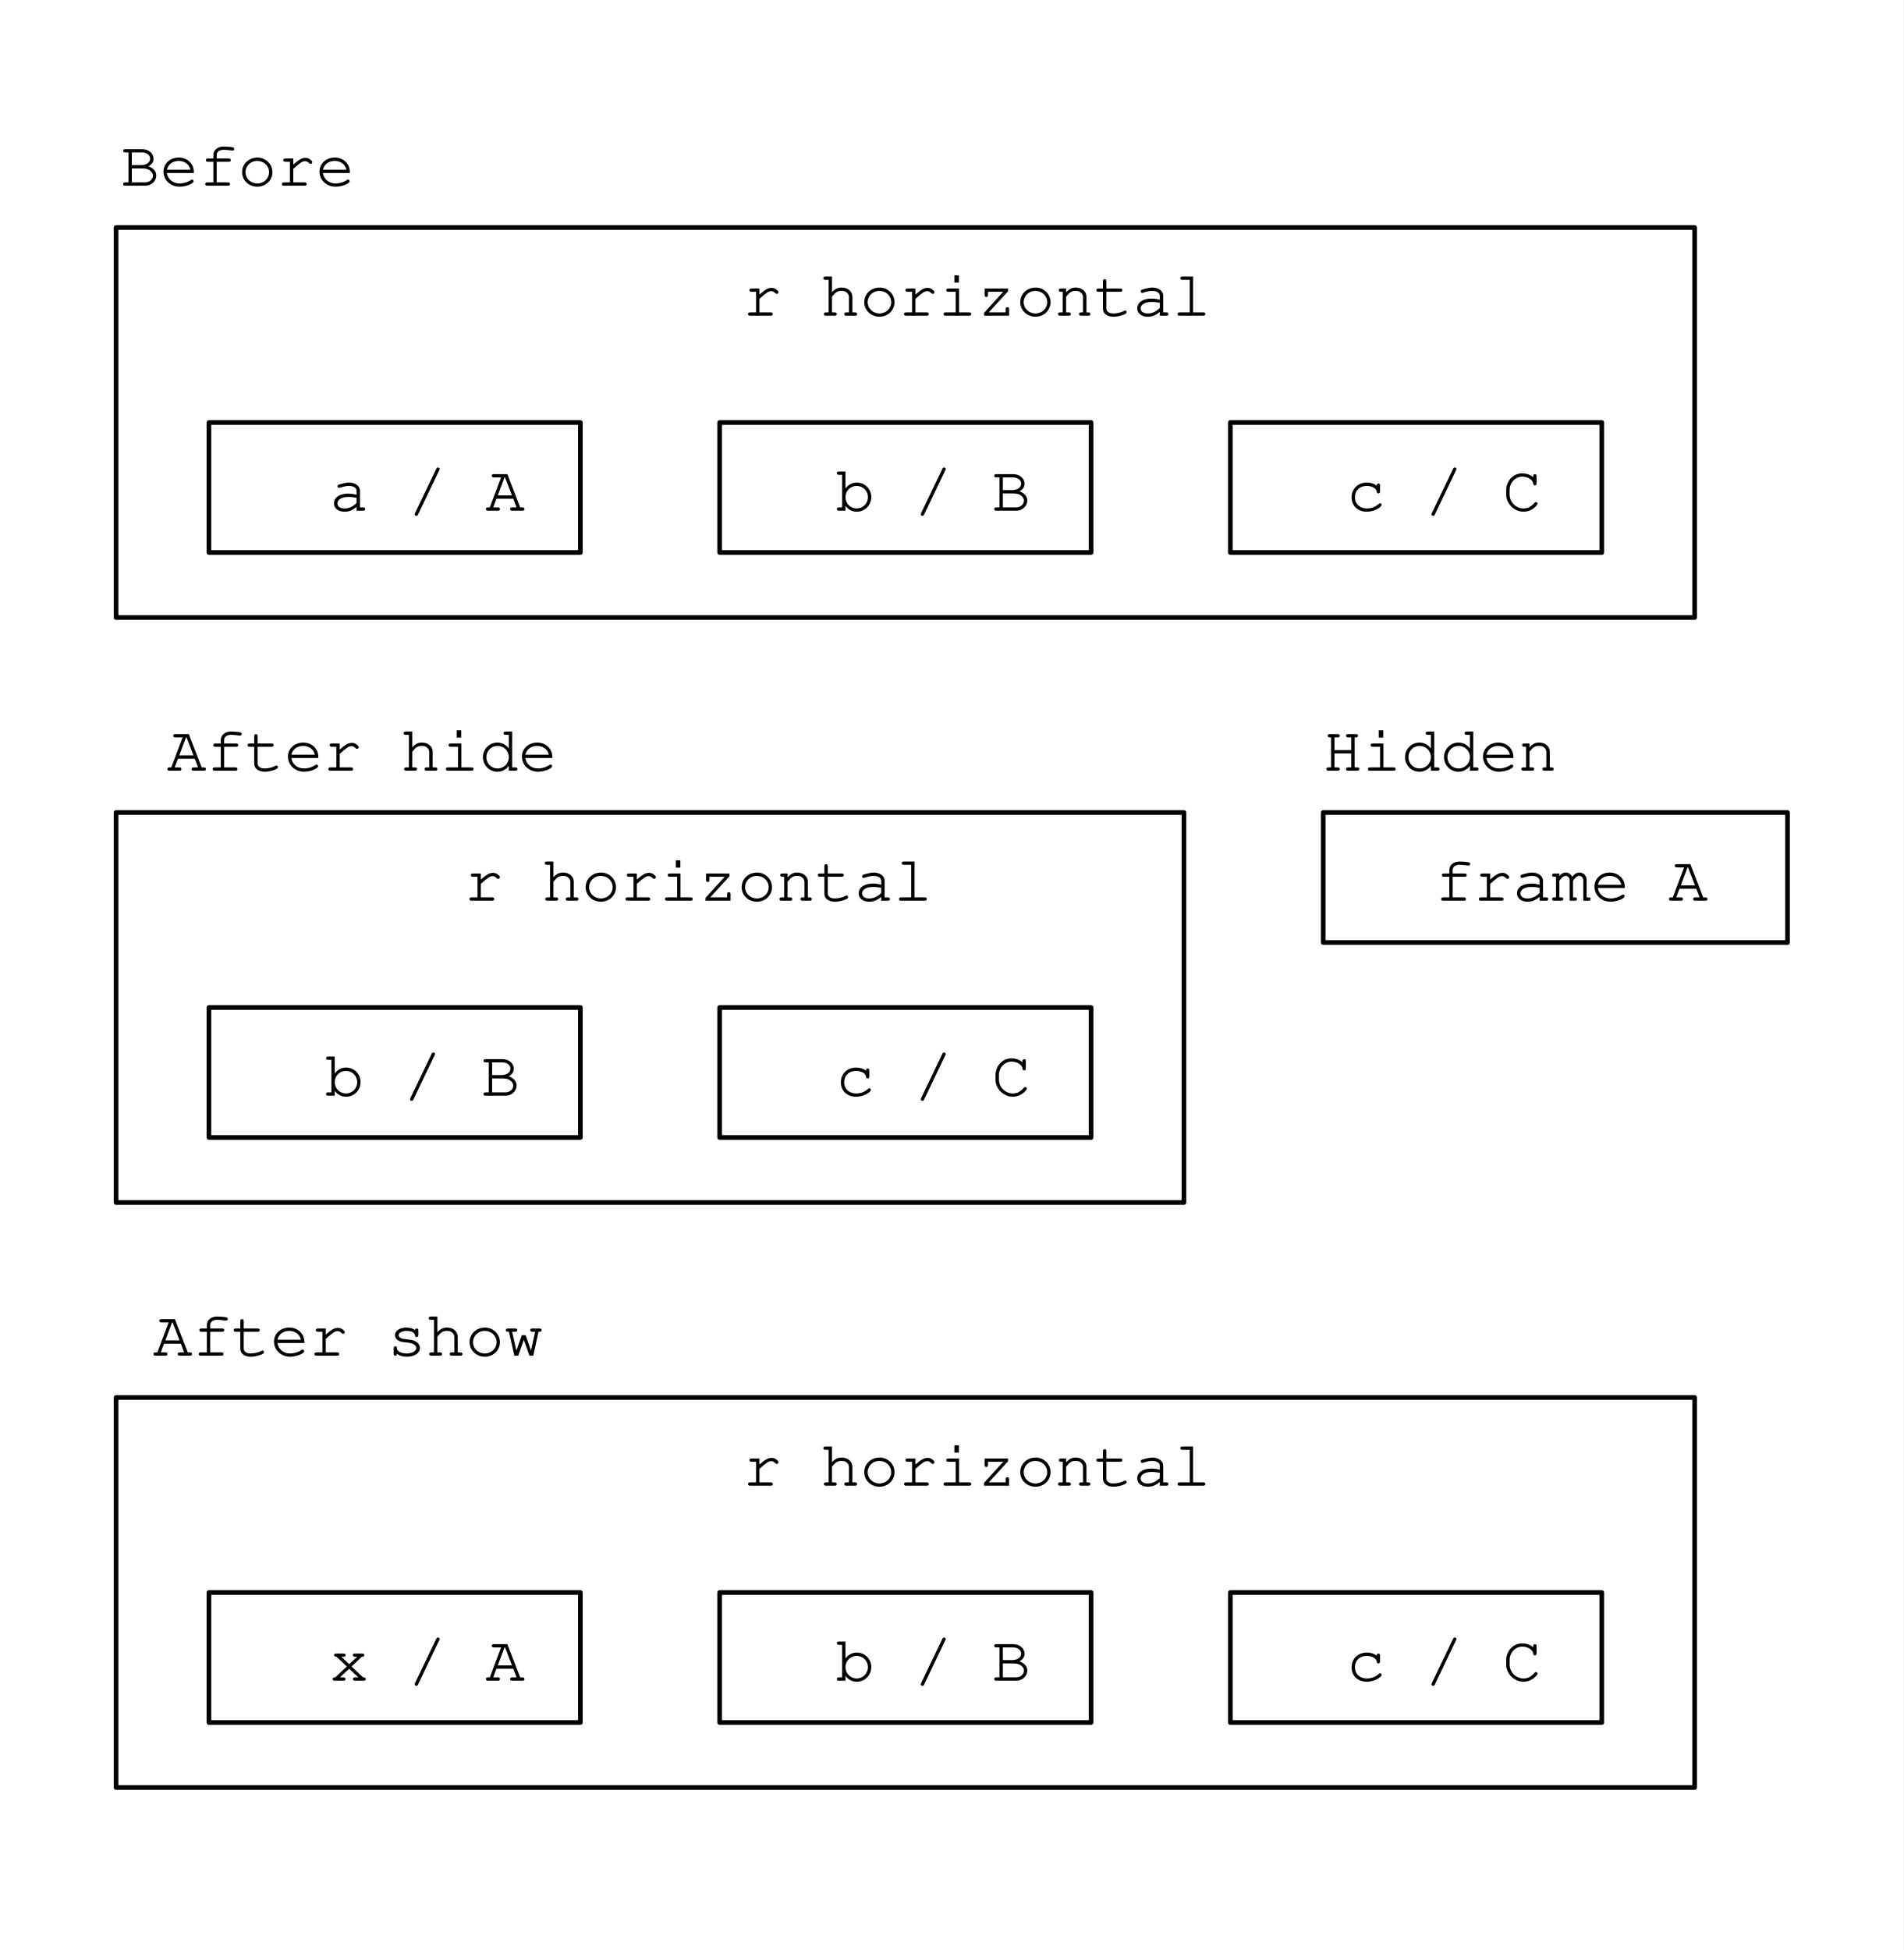
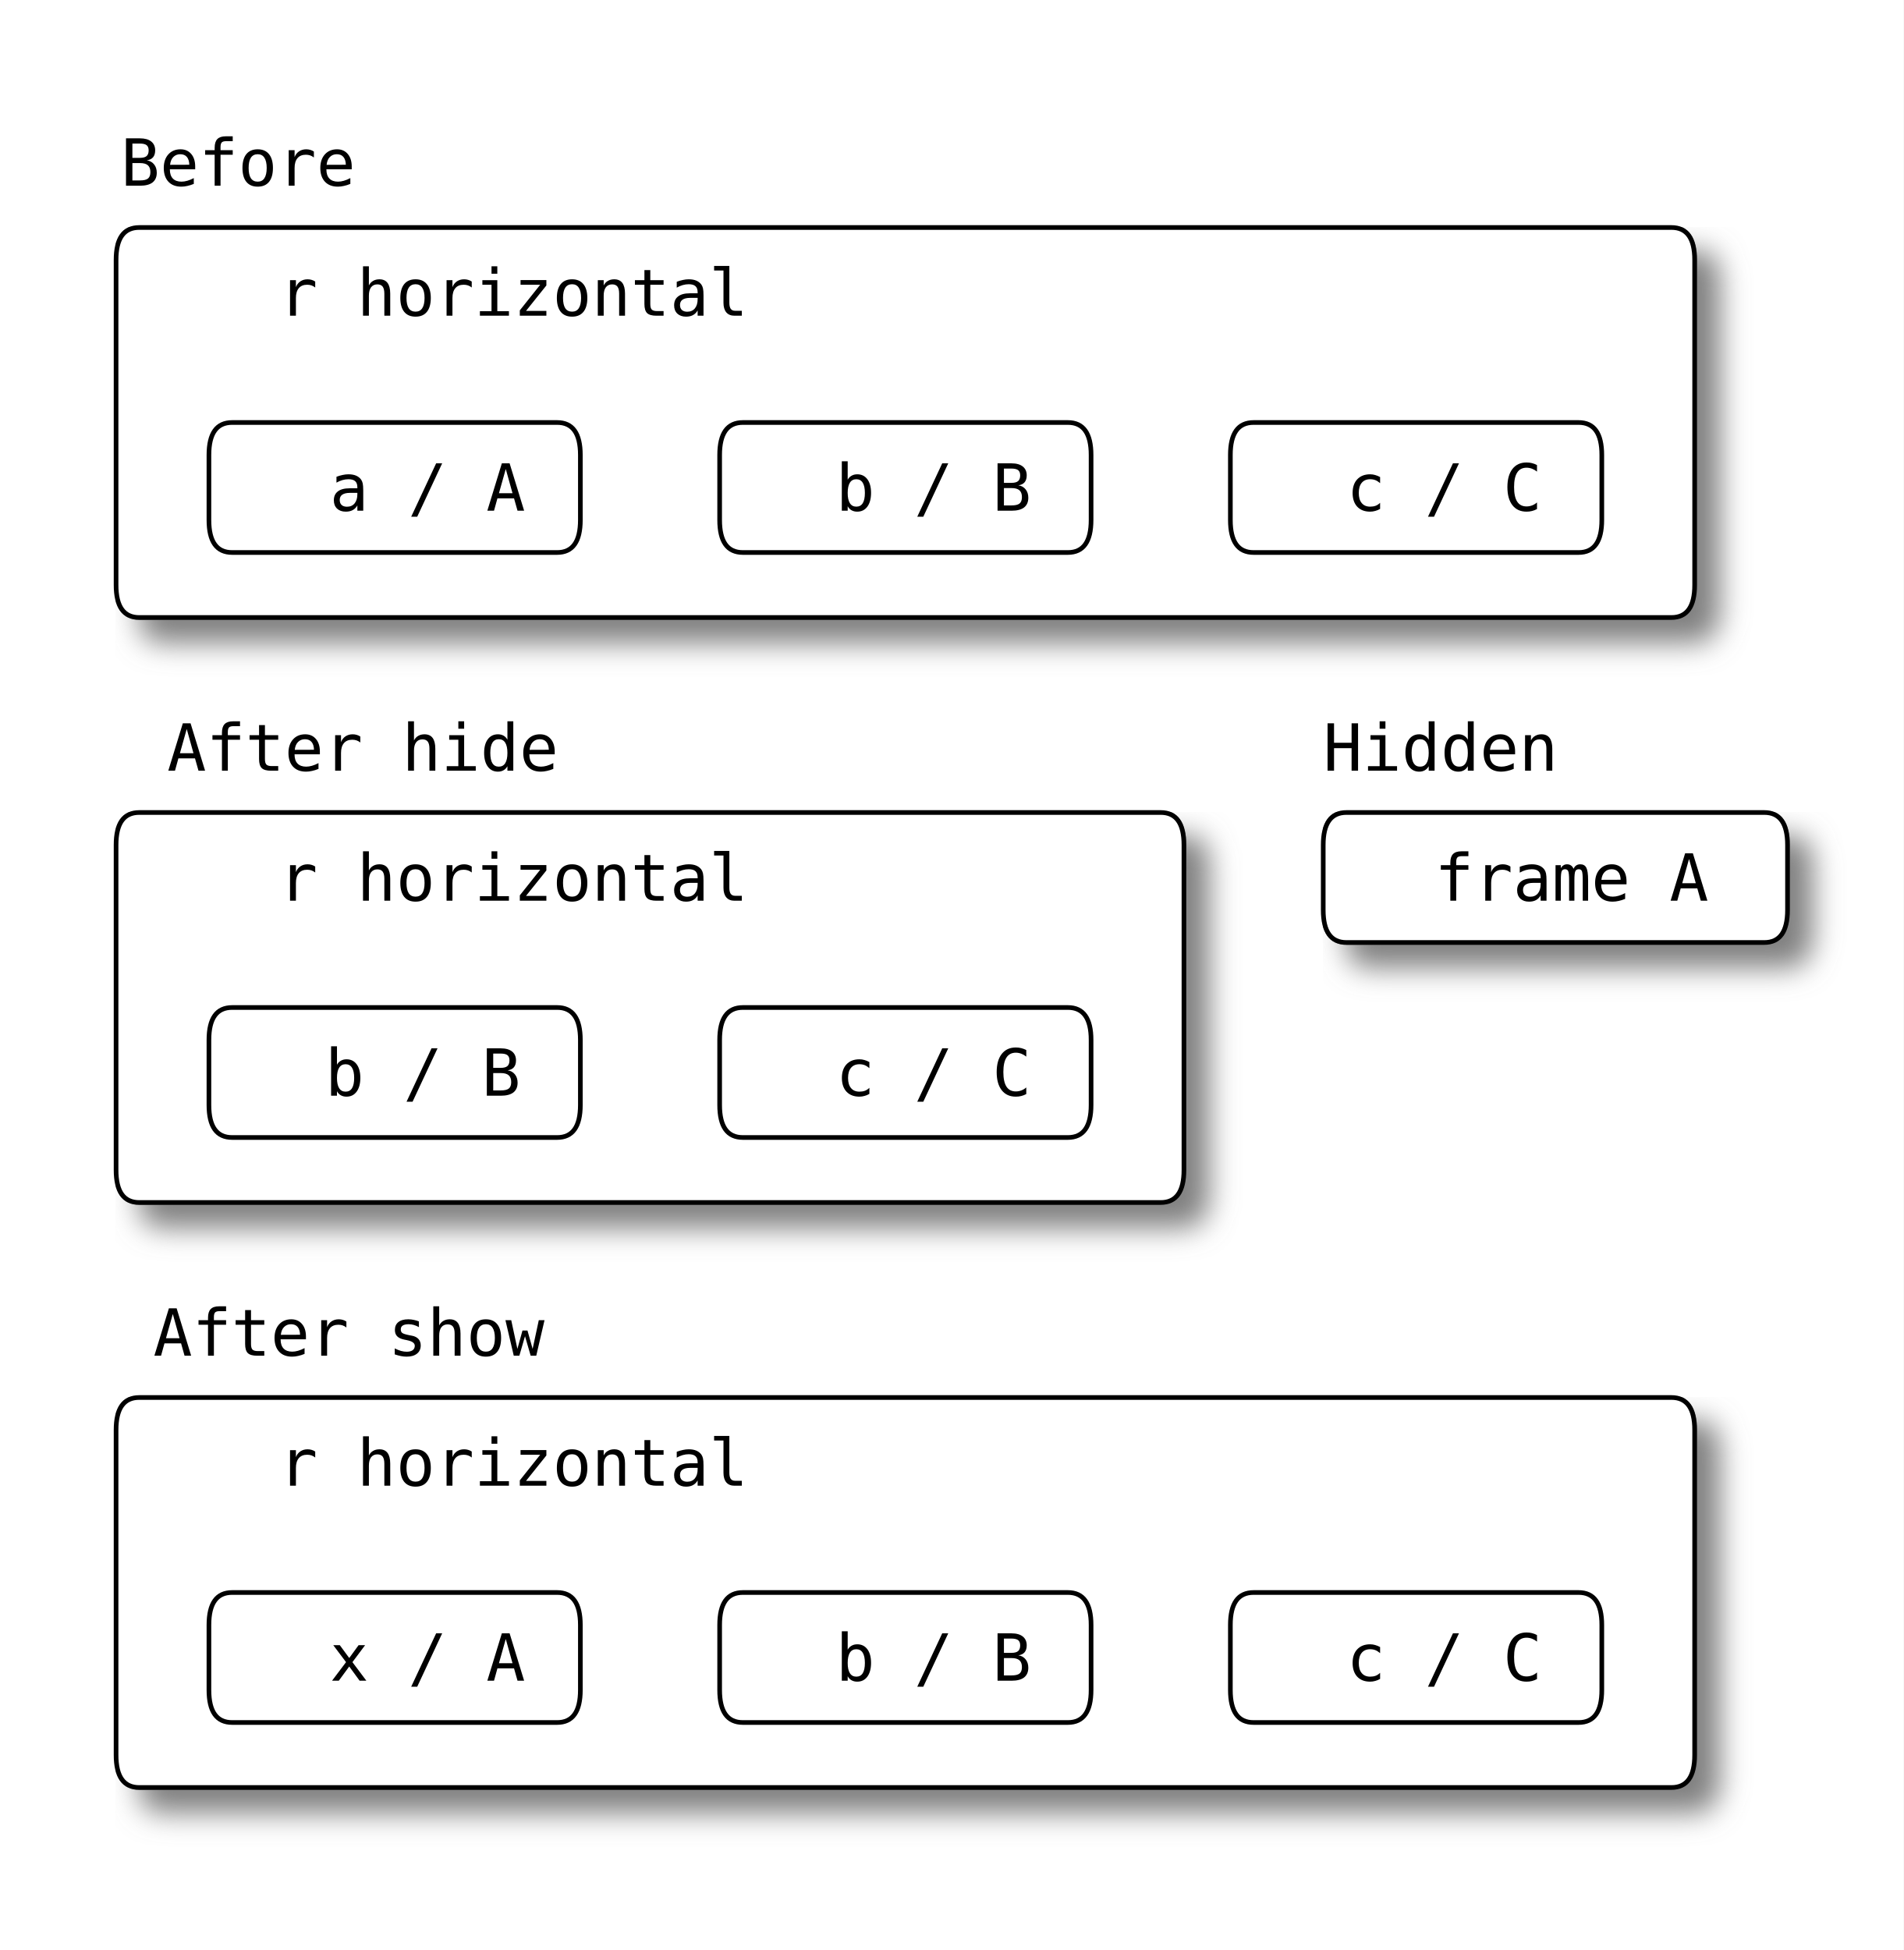
<svg xmlns="http://www.w3.org/2000/svg" width="410" height="420" shape-rendering="geometricPrecision" version="1.0">
  <defs>
    <filter id="f2" x="0" y="0" width="200%" height="200%">
      <feOffset result="offOut" in="SourceGraphic" dx="5" dy="5" />
      <feGaussianBlur result="blurOut" in="offOut" stdDeviation="3" />
      <feBlend in="SourceGraphic" in2="blurOut" mode="normal" />
    </filter>
  </defs>
  <g stroke-width="1" stroke-linecap="square" stroke-linejoin="round">
    <rect x="0" y="0" width="410" height="420" style="fill: #ffffff" />
-     <path stroke="#000000" stroke-width="1,000000" stroke-linecap="round" stroke-linejoin="round" fill="white" d="M25.0 49.0 L25.0 133.0 L365.0 133.0 L365.0 49.0 z" />
-     <path stroke="#000000" stroke-width="1,000000" stroke-linecap="round" stroke-linejoin="round" fill="white" d="M25.0 301.0 L25.0 385.0 L365.0 385.0 L365.0 301.0 z" />
-     <path stroke="#000000" stroke-width="1,000000" stroke-linecap="round" stroke-linejoin="round" fill="white" d="M255.0 175.0 L255.0 259.0 L25.0 259.0 L25.0 175.0 z" />
-     <path stroke="#000000" stroke-width="1,000000" stroke-linecap="round" stroke-linejoin="round" fill="white" d="M385.0 175.0 L385.0 203.0 L285.0 203.0 L285.0 175.0 z" />
-     <path stroke="#000000" stroke-width="1,000000" stroke-linecap="round" stroke-linejoin="round" fill="white" d="M125.0 91.0 L125.0 119.0 L45.0 119.0 L45.0 91.0 z" />
-     <path stroke="#000000" stroke-width="1,000000" stroke-linecap="round" stroke-linejoin="round" fill="white" d="M155.0 217.0 L155.0 245.0 L235.0 245.0 L235.0 217.0 z" />
-     <path stroke="#000000" stroke-width="1,000000" stroke-linecap="round" stroke-linejoin="round" fill="white" d="M265.0 371.0 L345.0 371.0 L345.0 343.0 L265.0 343.0 z" />
-     <path stroke="#000000" stroke-width="1,000000" stroke-linecap="round" stroke-linejoin="round" fill="white" d="M155.0 343.0 L155.0 371.0 L235.0 371.0 L235.0 343.0 z" />
-     <path stroke="#000000" stroke-width="1,000000" stroke-linecap="round" stroke-linejoin="round" fill="white" d="M125.0 217.0 L45.0 217.0 L45.0 245.0 L125.0 245.0 z" />
-     <path stroke="#000000" stroke-width="1,000000" stroke-linecap="round" stroke-linejoin="round" fill="white" d="M155.0 119.0 L155.0 91.0 L235.0 91.0 L235.0 119.0 z" />
-     <path stroke="#000000" stroke-width="1,000000" stroke-linecap="round" stroke-linejoin="round" fill="white" d="M345.0 91.0 L345.0 119.0 L265.0 119.0 L265.0 91.0 z" />
-     <path stroke="#000000" stroke-width="1,000000" stroke-linecap="round" stroke-linejoin="round" fill="white" d="M125.0 343.0 L125.0 371.0 L45.0 371.0 L45.0 343.0 z" />
-     <text x="26" y="40" font-family="Courier" font-size="14" stroke="none" fill="#000000">Before</text>
-     <text x="71" y="110" font-family="Courier" font-size="14" stroke="none" fill="#000000">a / A</text>
-     <text x="36" y="166" font-family="Courier" font-size="14" stroke="none" fill="#000000">After hide</text>
-     <text x="100" y="194" font-family="Courier" font-size="14" stroke="none" fill="#000000">r horizontal</text>
-     <text x="160" y="320" font-family="Courier" font-size="14" stroke="none" fill="#000000">r horizontal</text>
-     <text x="180" y="236" font-family="Courier" font-size="14" stroke="none" fill="#000000">c / C</text>
-     <text x="290" y="362" font-family="Courier" font-size="14" stroke="none" fill="#000000">c / C</text>
-     <text x="180" y="362" font-family="Courier" font-size="14" stroke="none" fill="#000000">b / B</text>
-     <text x="160" y="68" font-family="Courier" font-size="14" stroke="none" fill="#000000">r horizontal</text>
-     <text x="33" y="292" font-family="Courier" font-size="14" stroke="none" fill="#000000">After show</text>
-     <text x="71" y="362" font-family="Courier" font-size="14" stroke="none" fill="#000000">x / A</text>
-     <text x="180" y="110" font-family="Courier" font-size="14" stroke="none" fill="#000000">b / B</text>
-     <text x="309" y="194" font-family="Courier" font-size="14" stroke="none" fill="#000000">frame A</text>
-     <text x="285" y="166" font-family="Courier" font-size="14" stroke="none" fill="#000000">Hidden</text>
-     <text x="70" y="236" font-family="Courier" font-size="14" stroke="none" fill="#000000">b / B</text>
-     <text x="290" y="110" font-family="Courier" font-size="14" stroke="none" fill="#000000">c / C</text>
+     <path stroke="gray" fill="gray" filter="url(#f2)" d="M30.0 49.0 Q25.0 49.0 25.0 56.0 L25.0 126.0 Q25.0 133.0 30.0 133.0 L360.0 133.0 L360.0 133.0 Q365.0 133.0 365.0 126.0 L365.0 56.0 L365.0 56.0 Q365.0 49.0 360.0 49.0 L30.0 49.0 z" />
+     <path stroke="gray" fill="gray" filter="url(#f2)" d="M30.0 301.0 Q25.0 301.0 25.0 308.0 L25.0 378.0 Q25.0 385.0 30.0 385.0 L360.0 385.0 L360.0 385.0 Q365.0 385.0 365.0 378.0 L365.0 308.0 L365.0 308.0 Q365.0 301.0 360.0 301.0 L30.0 301.0 z" />
+     <path stroke="gray" fill="gray" filter="url(#f2)" d="M250.0 175.0 Q255.0 175.0 255.0 182.0 L255.0 252.0 Q255.0 259.0 250.0 259.0 L30.0 259.0 L30.0 259.0 Q25.0 259.0 25.0 252.0 L25.0 182.0 L25.0 182.0 Q25.0 175.0 30.0 175.0 L250.0 175.0 z" />
+     <path stroke="gray" fill="gray" filter="url(#f2)" d="M380.0 175.0 Q385.0 175.0 385.0 182.0 L385.0 196.0 Q385.0 203.0 380.0 203.0 L290.0 203.0 L290.0 203.0 Q285.0 203.0 285.0 196.0 L285.0 182.0 L285.0 182.0 Q285.0 175.0 290.0 175.0 L380.0 175.0 z" />
+     <path stroke="gray" fill="gray" filter="url(#f2)" d="M120.0 91.0 Q125.0 91.0 125.0 98.0 L125.0 112.0 Q125.0 119.0 120.0 119.0 L50.0 119.0 L50.0 119.0 Q45.0 119.0 45.0 112.0 L45.0 98.0 L45.0 98.0 Q45.0 91.0 50.0 91.0 L120.0 91.0 z" />
+     <path stroke="gray" fill="gray" filter="url(#f2)" d="M160.0 217.0 Q155.0 217.0 155.0 224.0 L155.0 238.0 Q155.0 245.0 160.0 245.0 L230.0 245.0 L230.0 245.0 Q235.0 245.0 235.0 238.0 L235.0 224.0 L235.0 224.0 Q235.0 217.0 230.0 217.0 L160.0 217.0 z" />
+     <path stroke="gray" fill="gray" filter="url(#f2)" d="M265.0 364.0 Q265.0 371.0 270.0 371.0 L340.0 371.0 Q345.0 371.0 345.0 364.0 L345.0 350.0 L345.0 350.0 Q345.0 343.0 340.0 343.0 L270.0 343.0 L270.0 343.0 Q265.0 343.0 265.0 350.0 L265.0 364.0 z" />
+     <path stroke="gray" fill="gray" filter="url(#f2)" d="M160.0 343.0 Q155.0 343.0 155.0 350.0 L155.0 364.0 Q155.0 371.0 160.0 371.0 L230.0 371.0 L230.0 371.0 Q235.0 371.0 235.0 364.0 L235.0 350.0 L235.0 350.0 Q235.0 343.0 230.0 343.0 L160.0 343.0 z" />
+     <path stroke="gray" fill="gray" filter="url(#f2)" d="M125.0 224.0 Q125.0 217.0 120.0 217.0 L50.0 217.0 Q45.0 217.0 45.0 224.0 L45.0 238.0 L45.0 238.0 Q45.0 245.0 50.0 245.0 L120.0 245.0 L120.0 245.0 Q125.0 245.0 125.0 238.0 L125.0 224.0 z" />
+     <path stroke="gray" fill="gray" filter="url(#f2)" d="M160.0 119.0 Q155.0 119.0 155.0 112.0 L155.0 98.0 Q155.0 91.0 160.0 91.0 L230.0 91.0 L230.0 91.0 Q235.0 91.0 235.0 98.0 L235.0 112.0 L235.0 112.0 Q235.0 119.0 230.0 119.0 L160.0 119.0 z" />
+     <path stroke="gray" fill="gray" filter="url(#f2)" d="M340.0 91.0 Q345.0 91.0 345.0 98.0 L345.0 112.0 Q345.0 119.0 340.0 119.0 L270.0 119.0 L270.0 119.0 Q265.0 119.0 265.0 112.0 L265.0 98.0 L265.0 98.0 Q265.0 91.0 270.0 91.0 L340.0 91.0 z" />
+     <path stroke="gray" fill="gray" filter="url(#f2)" d="M120.0 343.0 Q125.0 343.0 125.0 350.0 L125.0 364.0 Q125.0 371.0 120.0 371.0 L50.0 371.0 L50.0 371.0 Q45.0 371.0 45.0 364.0 L45.0 350.0 L45.0 350.0 Q45.0 343.0 50.0 343.0 L120.0 343.0 z" />
+     <path stroke="#000000" stroke-width="1,000000" stroke-linecap="round" stroke-linejoin="round" fill="white" d="M30.0 49.0 Q25.0 49.0 25.0 56.0 L25.0 126.0 Q25.0 133.0 30.0 133.0 L360.0 133.0 L360.0 133.0 Q365.0 133.0 365.0 126.0 L365.0 56.0 L365.0 56.0 Q365.0 49.0 360.0 49.0 L30.0 49.0 z" />
+     <path stroke="#000000" stroke-width="1,000000" stroke-linecap="round" stroke-linejoin="round" fill="white" d="M30.0 301.0 Q25.0 301.0 25.0 308.0 L25.0 378.0 Q25.0 385.0 30.0 385.0 L360.0 385.0 L360.0 385.0 Q365.0 385.0 365.0 378.0 L365.0 308.0 L365.0 308.0 Q365.0 301.0 360.0 301.0 L30.0 301.0 z" />
+     <path stroke="#000000" stroke-width="1,000000" stroke-linecap="round" stroke-linejoin="round" fill="white" d="M250.0 175.0 Q255.0 175.0 255.0 182.0 L255.0 252.0 Q255.0 259.0 250.0 259.0 L30.0 259.0 L30.0 259.0 Q25.0 259.0 25.0 252.0 L25.0 182.0 L25.0 182.0 Q25.0 175.0 30.0 175.0 L250.0 175.0 z" />
+     <path stroke="#000000" stroke-width="1,000000" stroke-linecap="round" stroke-linejoin="round" fill="white" d="M380.0 175.0 Q385.0 175.0 385.0 182.0 L385.0 196.0 Q385.0 203.0 380.0 203.0 L290.0 203.0 L290.0 203.0 Q285.0 203.0 285.0 196.0 L285.0 182.0 L285.0 182.0 Q285.0 175.0 290.0 175.0 L380.0 175.0 z" />
+     <path stroke="#000000" stroke-width="1,000000" stroke-linecap="round" stroke-linejoin="round" fill="white" d="M120.0 91.0 Q125.0 91.0 125.0 98.0 L125.0 112.0 Q125.0 119.0 120.0 119.0 L50.0 119.0 L50.0 119.0 Q45.0 119.0 45.0 112.0 L45.0 98.0 L45.0 98.0 Q45.0 91.0 50.0 91.0 L120.0 91.0 z" />
+     <path stroke="#000000" stroke-width="1,000000" stroke-linecap="round" stroke-linejoin="round" fill="white" d="M160.0 217.0 Q155.0 217.0 155.0 224.0 L155.0 238.0 Q155.0 245.0 160.0 245.0 L230.0 245.0 L230.0 245.0 Q235.0 245.0 235.0 238.0 L235.0 224.0 L235.0 224.0 Q235.0 217.0 230.0 217.0 L160.0 217.0 z" />
+     <path stroke="#000000" stroke-width="1,000000" stroke-linecap="round" stroke-linejoin="round" fill="white" d="M265.0 364.0 Q265.0 371.0 270.0 371.0 L340.0 371.0 Q345.0 371.0 345.0 364.0 L345.0 350.0 L345.0 350.0 Q345.0 343.0 340.0 343.0 L270.0 343.0 L270.0 343.0 Q265.0 343.0 265.0 350.0 L265.0 364.0 z" />
+     <path stroke="#000000" stroke-width="1,000000" stroke-linecap="round" stroke-linejoin="round" fill="white" d="M160.0 343.0 Q155.0 343.0 155.0 350.0 L155.0 364.0 Q155.0 371.0 160.0 371.0 L230.0 371.0 L230.0 371.0 Q235.0 371.0 235.0 364.0 L235.0 350.0 L235.0 350.0 Q235.0 343.0 230.0 343.0 L160.0 343.0 z" />
+     <path stroke="#000000" stroke-width="1,000000" stroke-linecap="round" stroke-linejoin="round" fill="white" d="M125.0 224.0 Q125.0 217.0 120.0 217.0 L50.0 217.0 Q45.0 217.0 45.0 224.0 L45.0 238.0 L45.0 238.0 Q45.0 245.0 50.0 245.0 L120.0 245.0 L120.0 245.0 Q125.0 245.0 125.0 238.0 L125.0 224.0 z" />
+     <path stroke="#000000" stroke-width="1,000000" stroke-linecap="round" stroke-linejoin="round" fill="white" d="M160.0 119.0 Q155.0 119.0 155.0 112.0 L155.0 98.0 Q155.0 91.0 160.0 91.0 L230.0 91.0 L230.0 91.0 Q235.0 91.0 235.0 98.0 L235.0 112.0 L235.0 112.0 Q235.0 119.0 230.0 119.0 L160.0 119.0 z" />
+     <path stroke="#000000" stroke-width="1,000000" stroke-linecap="round" stroke-linejoin="round" fill="white" d="M340.0 91.0 Q345.0 91.0 345.0 98.0 L345.0 112.0 Q345.0 119.0 340.0 119.0 L270.0 119.0 L270.0 119.0 Q265.0 119.0 265.0 112.0 L265.0 98.0 L265.0 98.0 Q265.0 91.0 270.0 91.0 L340.0 91.0 z" />
+     <path stroke="#000000" stroke-width="1,000000" stroke-linecap="round" stroke-linejoin="round" fill="white" d="M120.0 343.0 Q125.0 343.0 125.0 350.0 L125.0 364.0 Q125.0 371.0 120.0 371.0 L50.0 371.0 L50.0 371.0 Q45.0 371.0 45.0 364.0 L45.0 350.0 L45.0 350.0 Q45.0 343.0 50.0 343.0 L120.0 343.0 z" />
+     <text x="26" y="40" font-family="Fira Code, Consolas, monospace" font-size="14" stroke="none" fill="#000000">Before</text>
+     <text x="60" y="68" font-family="Fira Code, Consolas, monospace" font-size="14" stroke="none" fill="#000000">r horizontal</text>
+     <text x="71" y="110" font-family="Fira Code, Consolas, monospace" font-size="14" stroke="none" fill="#000000">a / A</text>
+     <text x="36" y="166" font-family="Fira Code, Consolas, monospace" font-size="14" stroke="none" fill="#000000">After hide</text>
+     <text x="60" y="194" font-family="Fira Code, Consolas, monospace" font-size="14" stroke="none" fill="#000000">r horizontal</text>
+     <text x="180" y="236" font-family="Fira Code, Consolas, monospace" font-size="14" stroke="none" fill="#000000">c / C</text>
+     <text x="290" y="362" font-family="Fira Code, Consolas, monospace" font-size="14" stroke="none" fill="#000000">c / C</text>
+     <text x="180" y="362" font-family="Fira Code, Consolas, monospace" font-size="14" stroke="none" fill="#000000">b / B</text>
+     <text x="33" y="292" font-family="Fira Code, Consolas, monospace" font-size="14" stroke="none" fill="#000000">After show</text>
+     <text x="60" y="320" font-family="Fira Code, Consolas, monospace" font-size="14" stroke="none" fill="#000000">r horizontal</text>
+     <text x="71" y="362" font-family="Fira Code, Consolas, monospace" font-size="14" stroke="none" fill="#000000">x / A</text>
+     <text x="180" y="110" font-family="Fira Code, Consolas, monospace" font-size="14" stroke="none" fill="#000000">b / B</text>
+     <text x="309" y="194" font-family="Fira Code, Consolas, monospace" font-size="14" stroke="none" fill="#000000">frame A</text>
+     <text x="285" y="166" font-family="Fira Code, Consolas, monospace" font-size="14" stroke="none" fill="#000000">Hidden</text>
+     <text x="70" y="236" font-family="Fira Code, Consolas, monospace" font-size="14" stroke="none" fill="#000000">b / B</text>
+     <text x="290" y="110" font-family="Fira Code, Consolas, monospace" font-size="14" stroke="none" fill="#000000">c / C</text>
  </g>
</svg>
